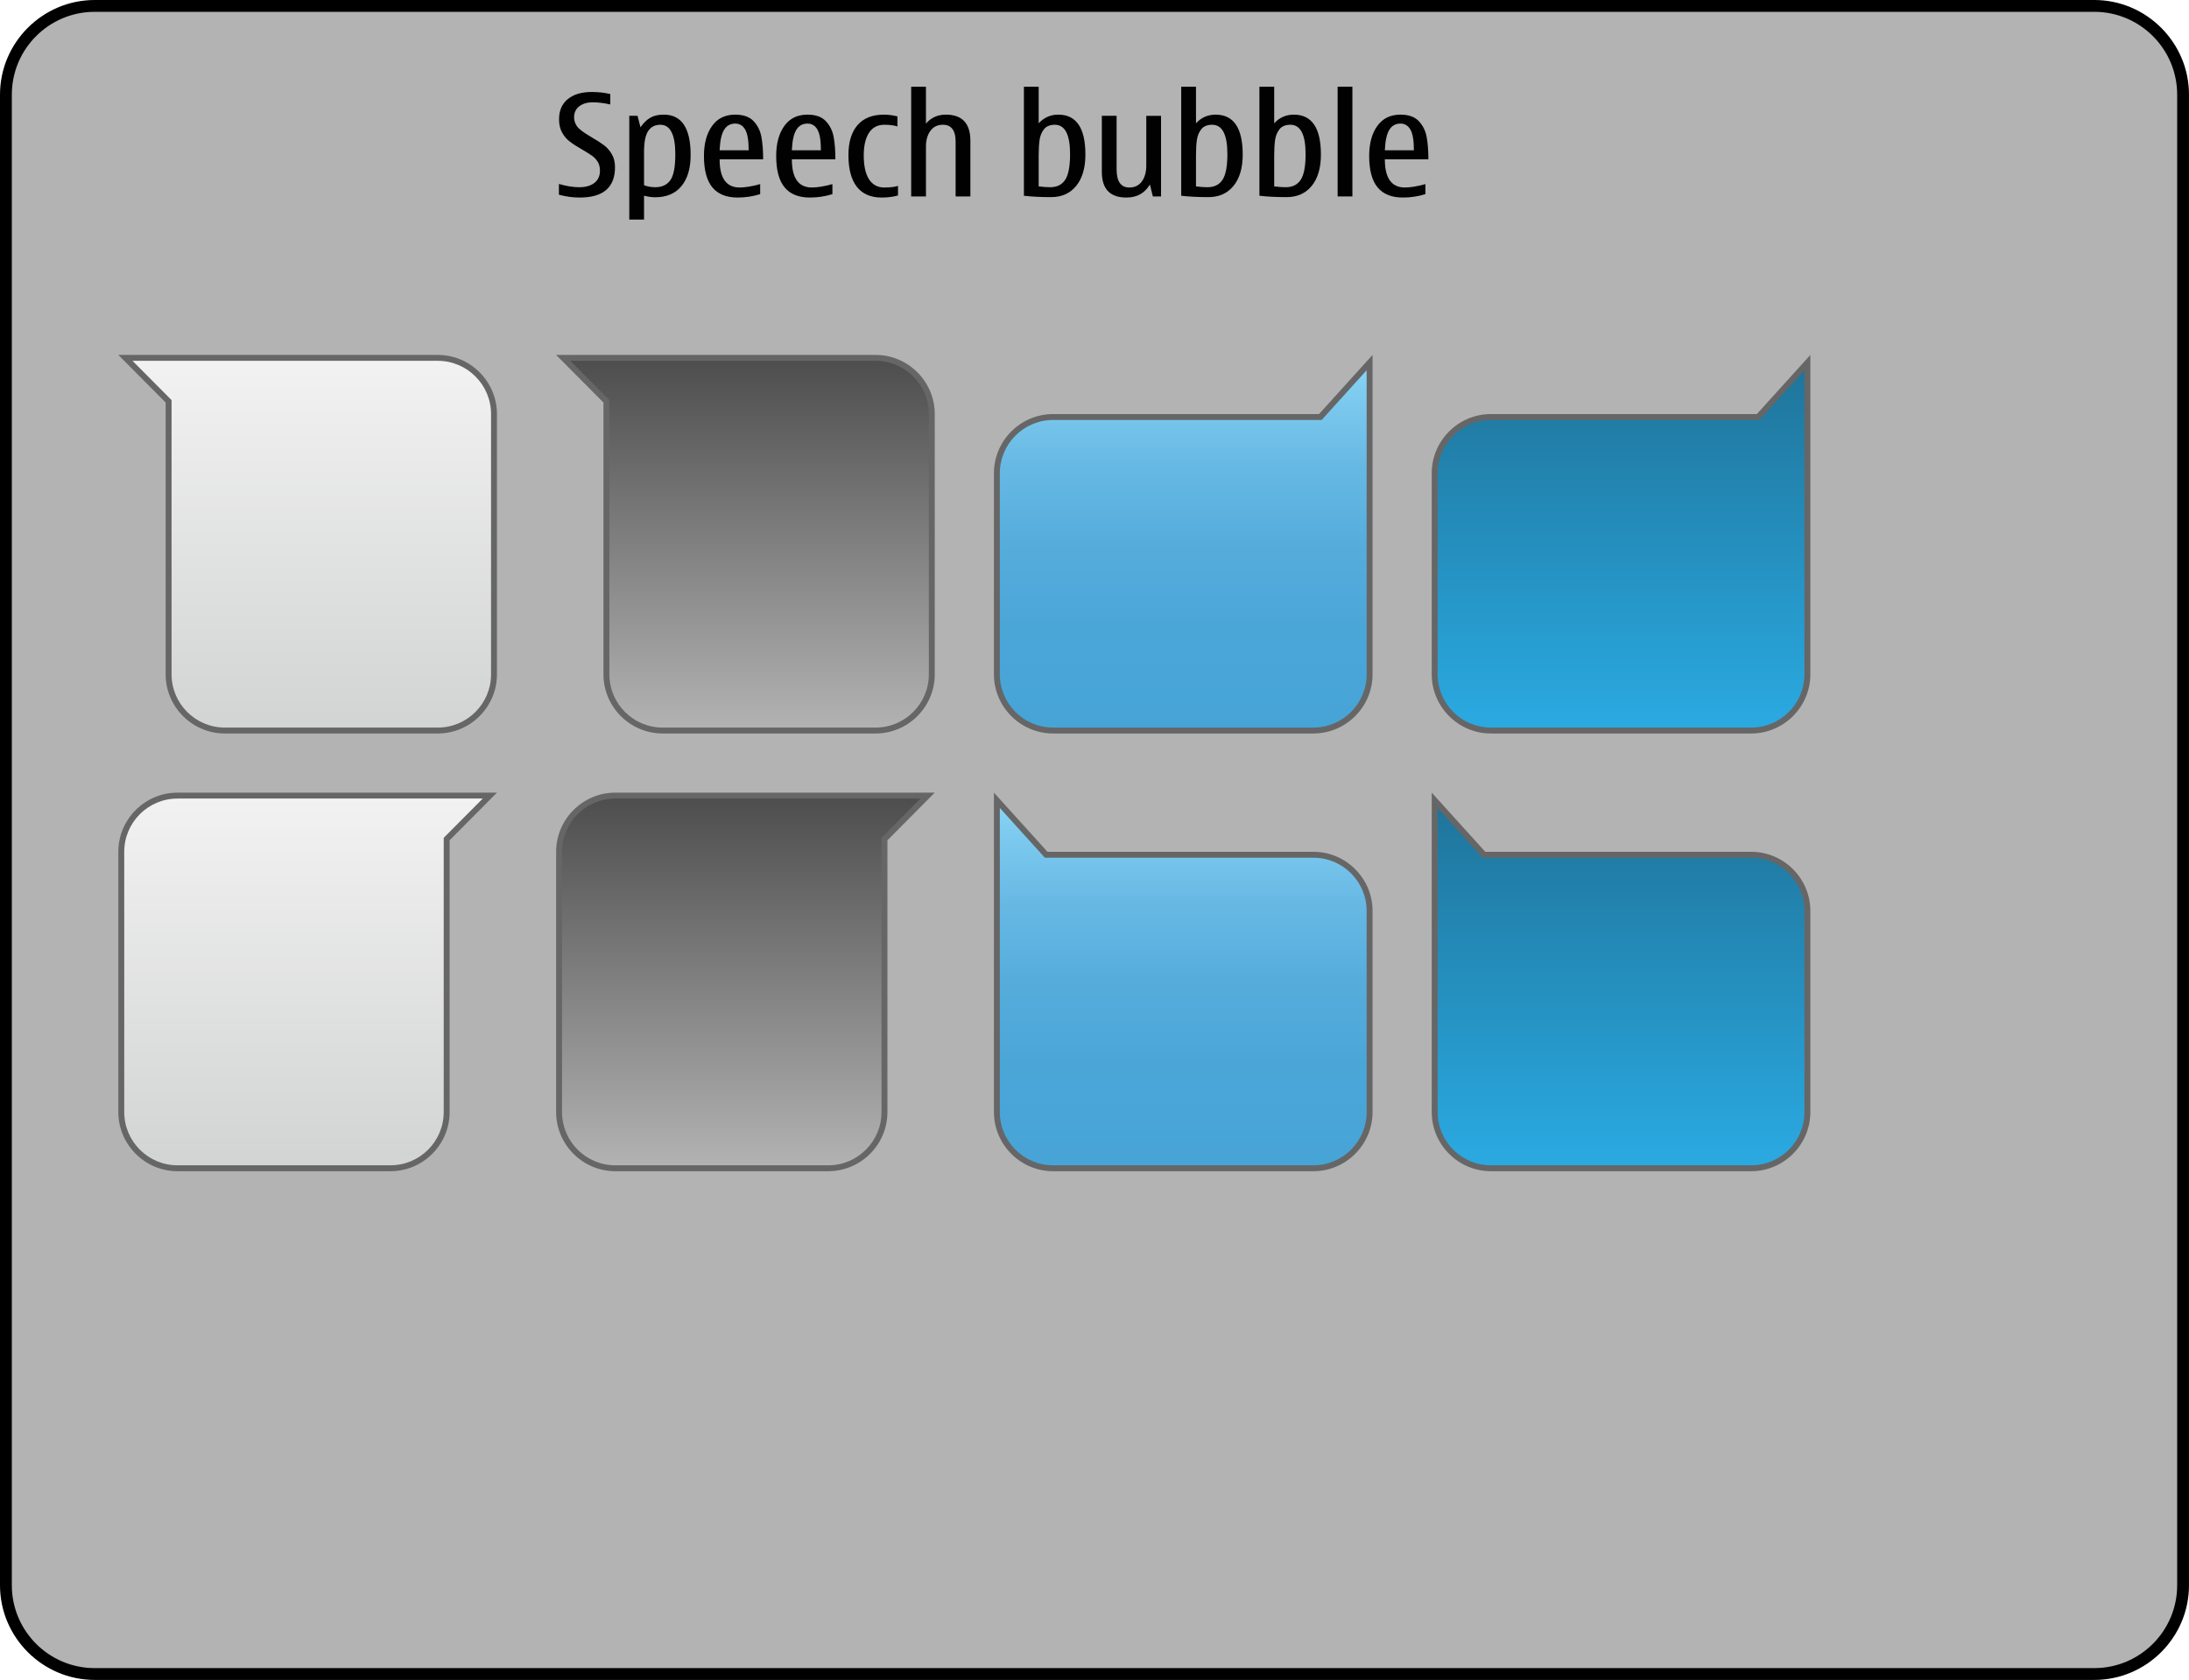
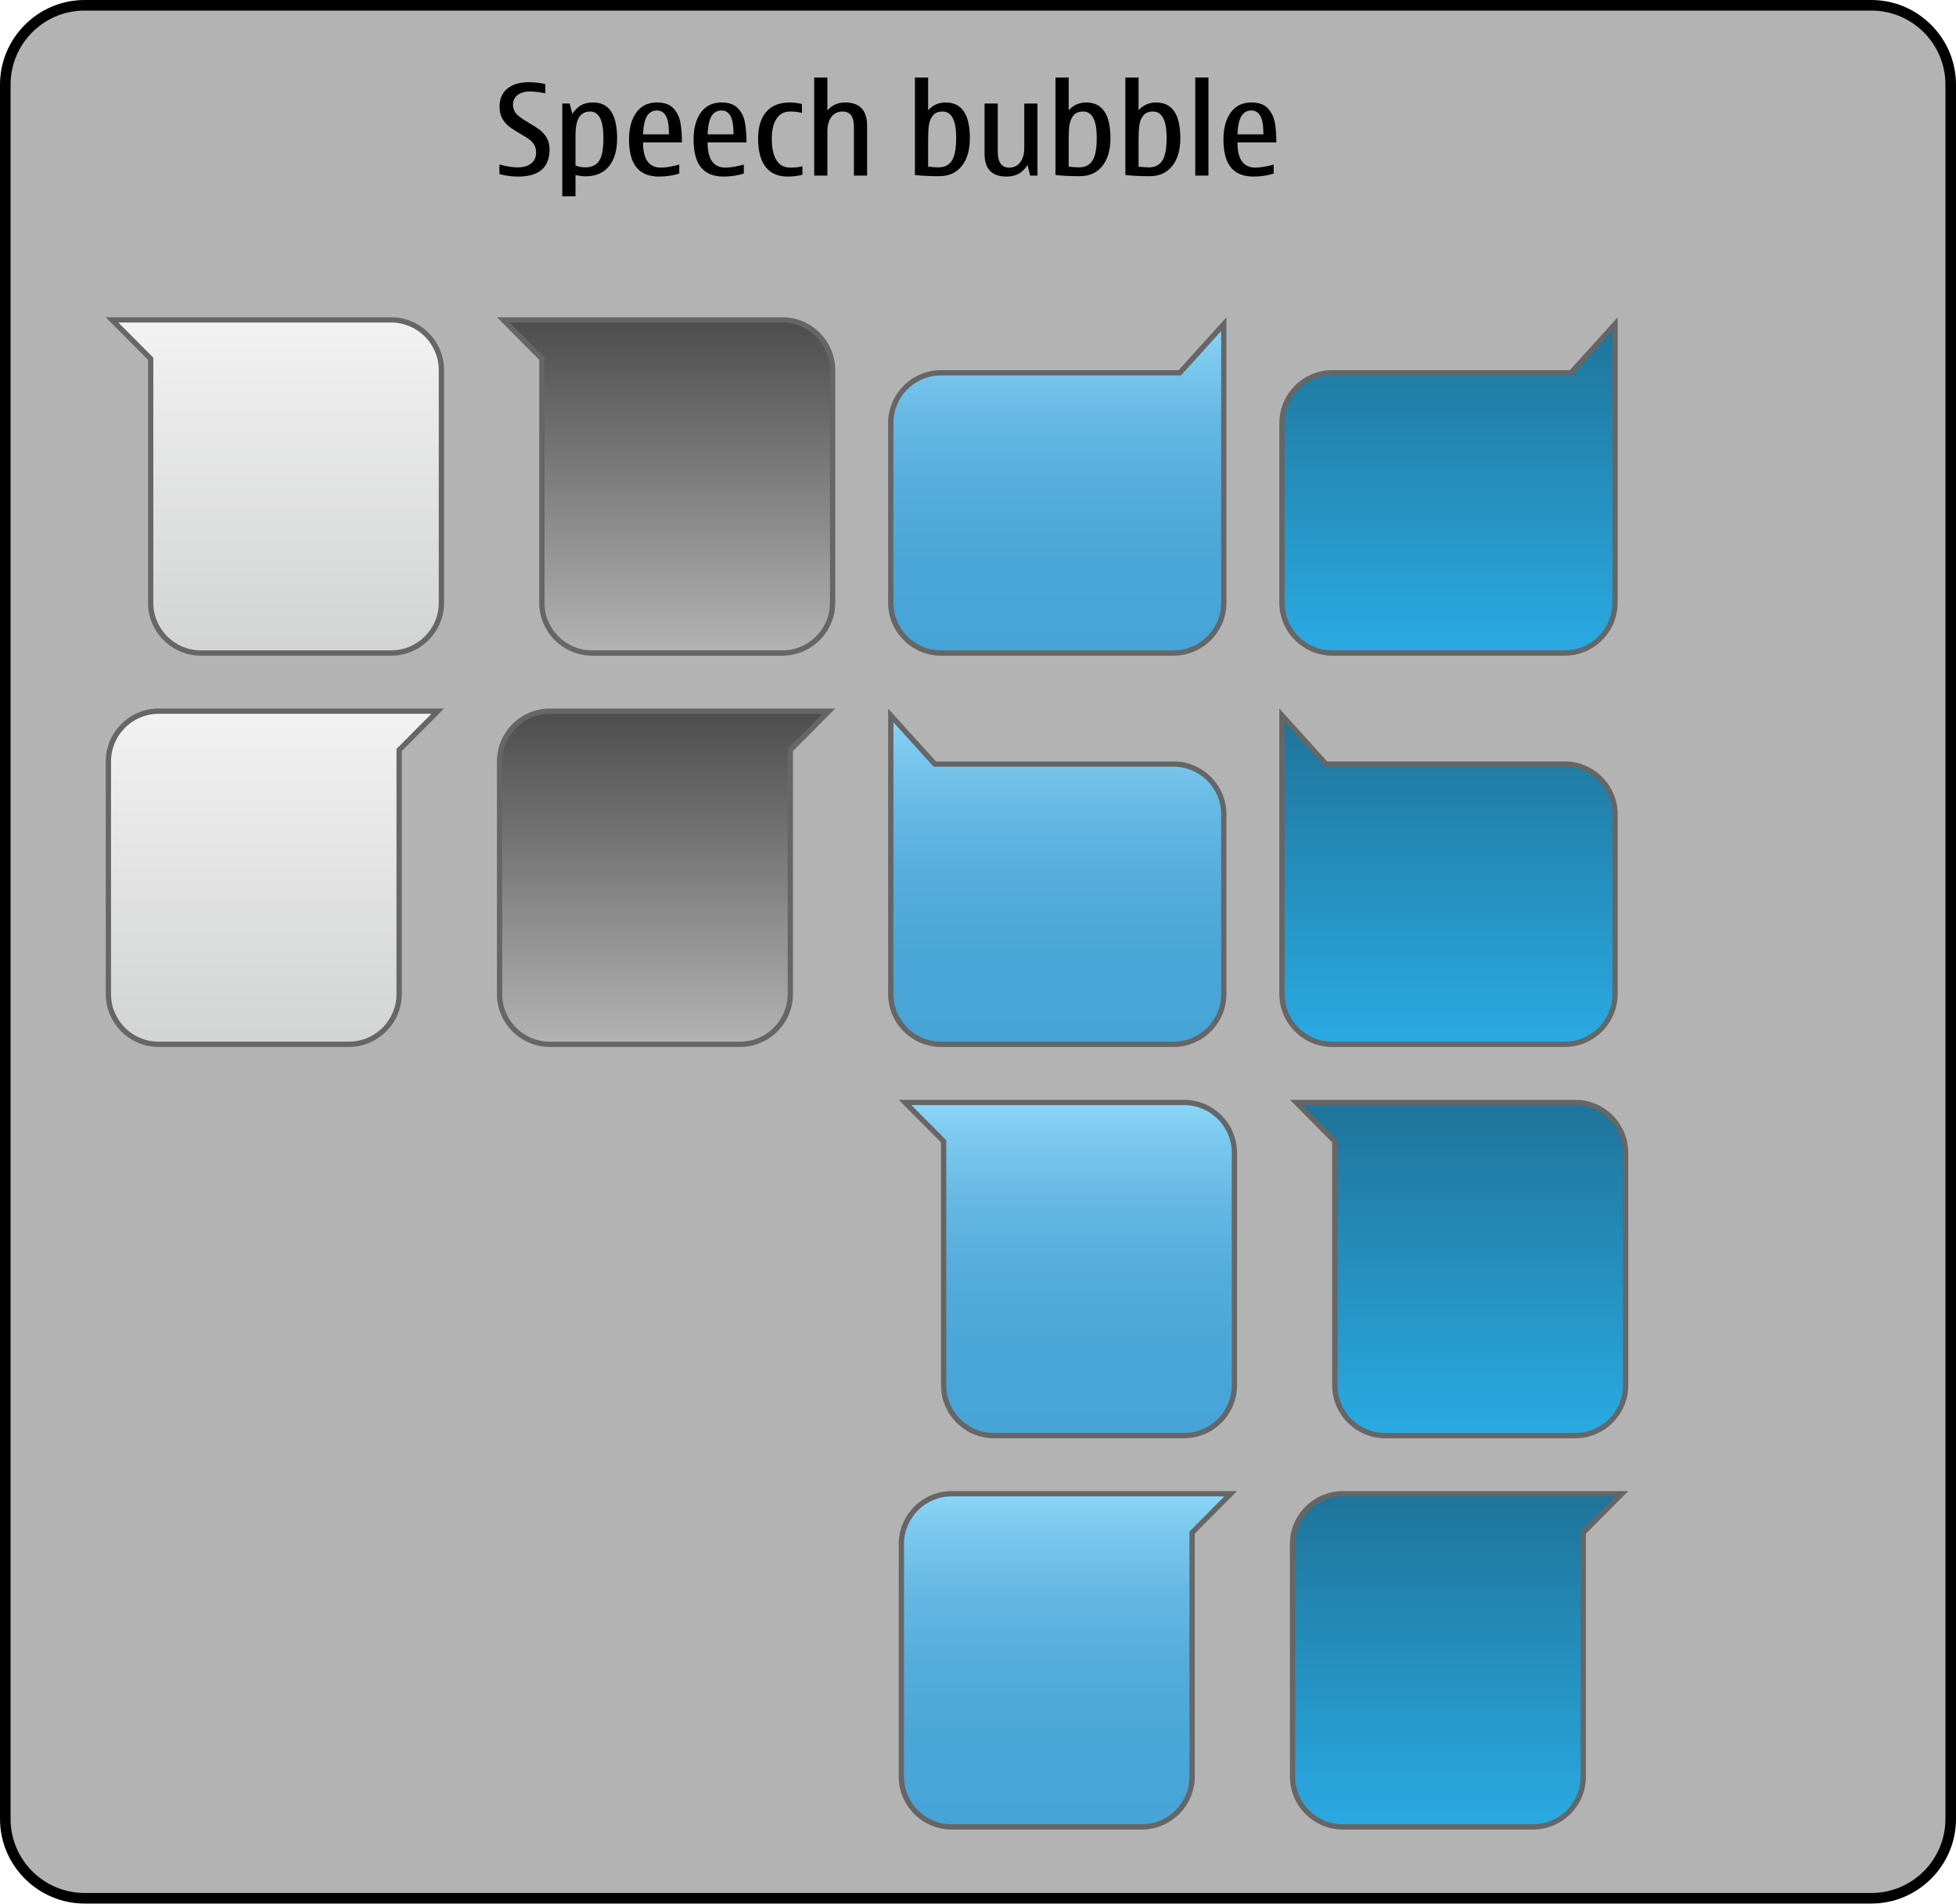
- <svg xmlns="http://www.w3.org/2000/svg" version="1.1" x="0px" y="0px" width="370px" height="284px" viewBox="0 0 370 284" style="enable-background:new 0 0 370 284;" xml:space="preserve">
+ <svg xmlns="http://www.w3.org/2000/svg" version="1.1" x="0px" y="0px" width="370px" height="360px" viewBox="0 0 370 360" style="enable-background:new 0 0 370 360;" xml:space="preserve">
  <g id="meegotouch-speechbubble-layer">
</g>
  <g id="theme">
    <g id="meegotouch-speechbubble">
      <g id="MeegotouchSpeechBubbleThemeTemplateHelper">
        <g>
-           <path style="fill:#B3B3B3;" d="M16,283c-8.271,0-15-6.729-15-15V16C1,7.729,7.729,1,16,1h338c8.271,0,15,6.729,15,15v252      c0,8.271-6.729,15-15,15H16z" />
+           <path style="fill:#B3B3B3;" d="M16,359c-8.271,0-15-6.729-15-15V16C1,7.729,7.729,1,16,1h338c8.271,0,15,6.729,15,15v328      c0,8.271-6.729,15-15,15H16z" />
          <g>
-             <path d="M354,2c7.72,0,14,6.28,14,14v252c0,7.72-6.28,14-14,14H16c-7.72,0-14-6.28-14-14V16C2,8.28,8.28,2,16,2H354 M354,0H16       C7.2,0,0,7.2,0,16v252c0,8.8,7.2,16,16,16h338c8.8,0,16-7.2,16-16V16C370,7.2,362.8,0,354,0L354,0z" />
+             <path d="M354,2c7.72,0,14,6.28,14,14v328c0,7.72-6.28,14-14,14H16c-7.72,0-14-6.28-14-14V16C2,8.28,8.28,2,16,2H354 M354,0H16       C7.2,0,0,7.2,0,16v328c0,8.8,7.2,16,16,16h338c8.8,0,16-7.2,16-16V16C370,7.2,362.8,0,354,0L354,0z" />
          </g>
        </g>
        <path style="fill:#010101;" d="M97.975,33.396c-1.172,0-2.34-0.16-3.504-0.48v-1.816c1.281,0.367,2.426,0.551,3.434,0.551     c1.078,0,1.932-0.242,2.561-0.727s0.943-1.18,0.943-2.086c0-0.578-0.123-1.068-0.369-1.471s-0.564-0.744-0.955-1.025     s-0.957-0.637-1.699-1.066c-0.883-0.508-1.58-0.959-2.092-1.354s-0.939-0.898-1.283-1.512s-0.516-1.357-0.516-2.232     c0-1.484,0.494-2.627,1.482-3.428s2.334-1.201,4.037-1.201c1.117,0,2.164,0.117,3.141,0.352v1.758     c-1.094-0.242-2.086-0.363-2.977-0.363c-0.93,0-1.686,0.225-2.268,0.674s-0.873,1.072-0.873,1.869     c0,0.516,0.154,1.008,0.463,1.477s1.146,1.102,2.514,1.898c0.891,0.516,1.592,0.969,2.104,1.359s0.945,0.891,1.301,1.5     s0.533,1.34,0.533,2.191C103.951,31.685,101.959,33.396,97.975,33.396z" />
        <path style="fill:#010101;" d="M107.76,19.579l0.504,1.945c0.492-0.727,1.039-1.266,1.641-1.617s1.367-0.527,2.297-0.527     c1.508,0,2.641,0.568,3.398,1.705s1.137,2.842,1.137,5.115c0,2.25-0.518,4.004-1.553,5.262s-2.525,1.887-4.471,1.887     c-0.516,0-1.133-0.086-1.852-0.258v4.031h-2.496V19.579H107.76z M108.861,25.673v5.637c0.602,0.227,1.234,0.34,1.898,0.34     c1.125,0,1.971-0.391,2.537-1.172s0.85-2.246,0.85-4.395c0-1.664-0.211-2.912-0.633-3.744s-1.051-1.248-1.887-1.248     c-0.906,0-1.594,0.35-2.062,1.049S108.861,24.017,108.861,25.673z" />
        <path style="fill:#010101;" d="M128.49,31.122v1.699c-1.227,0.383-2.496,0.574-3.809,0.574c-1.906,0-3.332-0.574-4.277-1.723     s-1.418-2.918-1.418-5.309c0-2.102,0.457-3.791,1.371-5.068s2.219-1.916,3.914-1.916c1.375,0,2.408,0.365,3.1,1.096     s1.135,1.625,1.33,2.684s0.293,2.318,0.293,3.779h-7.359c0,1.586,0.281,2.775,0.844,3.568s1.406,1.189,2.531,1.189     C125.963,31.696,127.123,31.505,128.49,31.122z M121.635,25.403h4.91c0-1.648-0.195-2.812-0.586-3.492s-0.953-1.02-1.688-1.02     c-0.82,0-1.447,0.352-1.881,1.055S121.705,23.802,121.635,25.403z" />
        <path style="fill:#010101;" d="M140.701,31.122v1.699c-1.227,0.383-2.496,0.574-3.809,0.574c-1.906,0-3.332-0.574-4.277-1.723     s-1.418-2.918-1.418-5.309c0-2.102,0.457-3.791,1.371-5.068s2.219-1.916,3.914-1.916c1.375,0,2.408,0.365,3.1,1.096     s1.135,1.625,1.33,2.684s0.293,2.318,0.293,3.779h-7.359c0,1.586,0.281,2.775,0.844,3.568s1.406,1.189,2.531,1.189     C138.174,31.696,139.334,31.505,140.701,31.122z M133.846,25.403h4.91c0-1.648-0.195-2.812-0.586-3.492s-0.953-1.02-1.688-1.02     c-0.82,0-1.447,0.352-1.881,1.055S133.916,23.802,133.846,25.403z" />
        <path style="fill:#010101;" d="M149.021,33.396c-1.852,0-3.25-0.607-4.195-1.822s-1.418-2.998-1.418-5.35     c0-2.188,0.51-3.875,1.529-5.062s2.502-1.781,4.447-1.781c0.758,0,1.527,0.098,2.309,0.293v1.699     c-0.594-0.188-1.332-0.281-2.215-0.281c-1.141,0-2.006,0.455-2.596,1.365s-0.885,2.182-0.885,3.814     c0,1.758,0.295,3.102,0.885,4.031s1.455,1.395,2.596,1.395c0.984,0,1.754-0.09,2.309-0.27v1.617     C150.951,33.278,150.029,33.396,149.021,33.396z" />
        <path style="fill:#010101;" d="M164.021,33.208h-2.496v-9.27c0-0.945-0.18-1.656-0.539-2.133s-0.898-0.715-1.617-0.715     c-0.906,0-1.609,0.344-2.109,1.031s-0.75,1.582-0.75,2.684v8.402h-2.496V14.657h2.496v6.234c0.867-1.008,1.988-1.512,3.363-1.512     c1.383,0,2.42,0.369,3.111,1.107s1.037,1.842,1.037,3.311V33.208z" />
        <path style="fill:#010101;" d="M175.564,14.657v6.188c0.891-0.977,1.996-1.465,3.316-1.465c1.523,0,2.668,0.562,3.434,1.688     s1.148,2.812,1.148,5.062s-0.516,4.012-1.547,5.285s-2.449,1.91-4.254,1.91c-1.773,0-3.305-0.078-4.594-0.234V14.657H175.564z      M175.564,26.341v5.168c0.727,0.094,1.375,0.141,1.945,0.141c1.148,0,1.996-0.42,2.543-1.26s0.82-2.283,0.82-4.33     c0-1.656-0.215-2.898-0.645-3.727s-1.07-1.242-1.922-1.242c-0.828,0-1.441,0.25-1.84,0.75s-0.648,1.107-0.75,1.822     S175.564,25.271,175.564,26.341z" />
        <path style="fill:#010101;" d="M190.4,33.396c-1.391,0-2.432-0.361-3.123-1.084s-1.037-1.807-1.037-3.252v-9.48h2.496v9.047     c0,1.023,0.18,1.791,0.539,2.303s0.902,0.768,1.629,0.768c0.906,0,1.607-0.344,2.104-1.031s0.744-1.582,0.744-2.684v-8.402h2.496     v13.629h-1.383l-0.504-2.016C193.494,32.661,192.174,33.396,190.4,33.396z" />
        <path style="fill:#010101;" d="M202.154,14.657v6.188c0.891-0.977,1.996-1.465,3.316-1.465c1.523,0,2.668,0.562,3.434,1.688     s1.148,2.812,1.148,5.062s-0.516,4.012-1.547,5.285s-2.449,1.91-4.254,1.91c-1.773,0-3.305-0.078-4.594-0.234V14.657H202.154z      M202.154,26.341v5.168c0.727,0.094,1.375,0.141,1.945,0.141c1.148,0,1.996-0.42,2.543-1.26s0.82-2.283,0.82-4.33     c0-1.656-0.215-2.898-0.645-3.727s-1.07-1.242-1.922-1.242c-0.828,0-1.441,0.25-1.84,0.75s-0.648,1.107-0.75,1.822     S202.154,25.271,202.154,26.341z" />
        <path style="fill:#010101;" d="M215.373,14.657v6.188c0.891-0.977,1.996-1.465,3.316-1.465c1.523,0,2.668,0.562,3.434,1.688     s1.148,2.812,1.148,5.062s-0.516,4.012-1.547,5.285s-2.449,1.91-4.254,1.91c-1.773,0-3.305-0.078-4.594-0.234V14.657H215.373z      M215.373,26.341v5.168c0.727,0.094,1.375,0.141,1.945,0.141c1.148,0,1.996-0.42,2.543-1.26s0.82-2.283,0.82-4.33     c0-1.656-0.215-2.898-0.645-3.727s-1.07-1.242-1.922-1.242c-0.828,0-1.441,0.25-1.84,0.75s-0.648,1.107-0.75,1.822     S215.373,25.271,215.373,26.341z" />
        <path style="fill:#010101;" d="M226.096,33.208V14.657h2.496v18.551H226.096z" />
        <path style="fill:#010101;" d="M240.932,31.122v1.699c-1.227,0.383-2.496,0.574-3.809,0.574c-1.906,0-3.332-0.574-4.277-1.723     s-1.418-2.918-1.418-5.309c0-2.102,0.457-3.791,1.371-5.068s2.219-1.916,3.914-1.916c1.375,0,2.408,0.365,3.1,1.096     s1.135,1.625,1.33,2.684s0.293,2.318,0.293,3.779h-7.359c0,1.586,0.281,2.775,0.844,3.568s1.406,1.189,2.531,1.189     C238.404,31.696,239.564,31.505,240.932,31.122z M234.076,25.403h4.91c0-1.648-0.195-2.812-0.586-3.492s-0.953-1.02-1.688-1.02     c-0.82,0-1.447,0.352-1.881,1.055S234.146,23.802,234.076,25.403z" />
      </g>
      <g id="meegotouch-speechbubble-outgoing-mirrored-background-pressed">
        <g>
          <linearGradient id="SVGID_1_" gradientUnits="userSpaceOnUse" x1="274" y1="197.5" x2="274" y2="135.298">
            <stop offset="0" style="stop-color:#2AAAE2" />
            <stop offset="1" style="stop-color:#1F749A" />
          </linearGradient>
          <path style="fill:url(#SVGID_1_);" d="M252,197.5c-5.238,0-9.5-4.262-9.5-9.5v-52.703l8.329,9.203H296      c5.238,0,9.5,4.262,9.5,9.5v34c0,5.238-4.262,9.5-9.5,9.5H252z" />
          <g>
-             <path style="fill:#666666;" d="M243,136.595l7.31,8.076l0.298,0.329h0.443H296c4.963,0,9,4.037,9,9v34c0,4.963-4.037,9-9,9h-44       c-4.963,0-9-4.037-9-9v-34.334V147V136.595 M242,134v13v6.666V188c0,5.5,4.5,10,10,10h44c5.5,0,10-4.5,10-10v-34       c0-5.5-4.5-10-10-10h-44.949L242,134L242,134z" />
+             <path style="fill:#666666;" d="M243,136.595l7.31,8.076l0.298,0.329h0.443H296c4.963,0,9,4.038,9,9v34c0,4.963-4.037,9-9,9h-44       c-4.963,0-9-4.037-9-9v-34.334V147V136.595 M242,134v13v6.666V188c0,5.5,4.5,10,10,10h44c5.5,0,10-4.5,10-10v-34       c0-5.5-4.5-10-10-10h-44.949L242,134L242,134z" />
          </g>
        </g>
      </g>
      <g id="meegotouch-speechbubble-outgoing-mirrored-background">
        <g>
          <linearGradient id="SVGID_2_" gradientUnits="userSpaceOnUse" x1="200" y1="197.5" x2="200" y2="135.298">
            <stop offset="0" style="stop-color:#47A4D7" />
            <stop offset="0.285" style="stop-color:#4BA6D8" />
            <stop offset="0.514" style="stop-color:#56ADDC" />
            <stop offset="0.723" style="stop-color:#67B9E4" />
            <stop offset="0.919" style="stop-color:#7FCBF0" />
            <stop offset="1" style="stop-color:#8BD7F8" />
          </linearGradient>
          <path style="fill:url(#SVGID_2_);" d="M178,197.5c-5.238,0-9.5-4.262-9.5-9.5v-52.703l8.329,9.203H222      c5.238,0,9.5,4.262,9.5,9.5v34c0,5.238-4.262,9.5-9.5,9.5H178z" />
          <g>
-             <path style="fill:#666666;" d="M169,136.595l7.31,8.076l0.297,0.329h0.444H222c4.963,0,9,4.037,9,9v34c0,4.963-4.037,9-9,9h-44       c-4.962,0-9-4.037-9-9v-34.334V147V136.595 M168,134v13v6.666V188c0,5.5,4.5,10,10,10h44c5.5,0,10-4.5,10-10v-34       c0-5.5-4.5-10-10-10h-44.949L168,134L168,134z" />
+             <path style="fill:#666666;" d="M169,136.595l7.31,8.076l0.297,0.329h0.444H222c4.963,0,9,4.038,9,9v34c0,4.963-4.037,9-9,9h-44       c-4.962,0-9-4.037-9-9v-34.334V147V136.595 M168,134v13v6.666V188c0,5.5,4.5,10,10,10h44c5.5,0,10-4.5,10-10v-34       c0-5.5-4.5-10-10-10h-44.949L168,134L168,134z" />
          </g>
        </g>
      </g>
      <g id="meegotouch-speechbubble-incoming-mirrored-background-pressed">
        <g>
          <linearGradient id="SVGID_3_" gradientUnits="userSpaceOnUse" x1="125.649" y1="197.5" x2="125.649" y2="134.5">
            <stop offset="0" style="stop-color:#B3B3B3" />
            <stop offset="1" style="stop-color:#4D4D4D" />
          </linearGradient>
          <path style="fill:url(#SVGID_3_);" d="M104,197.5c-5.238,0-9.5-4.262-9.5-9.5v-44c0-5.238,4.262-9.5,9.5-9.5h52.798      l-7.298,7.345V188c0,5.238-4.262,9.5-9.5,9.5H104z" />
          <g>
            <path style="fill:#666666;" d="M155.597,135l-6.306,6.346L149,141.638v0.413V188c0,4.963-4.038,9-9,9h-36c-4.962,0-9-4.037-9-9       v-44c0-4.962,4.038-9,9-9H155.597 M158,134h-54c-5.5,0-10,4.5-10,10v44c0,5.5,4.5,10,10,10h36c5.5,0,10-4.5,10-10v-45.949       L158,134L158,134z" />
          </g>
        </g>
      </g>
      <g id="meegotouch-speechbubble-incoming-mirrored-background">
        <g>
          <linearGradient id="SVGID_4_" gradientUnits="userSpaceOnUse" x1="51.649" y1="197.5" x2="51.649" y2="134.5">
            <stop offset="0" style="stop-color:#D2D3D3" />
            <stop offset="1" style="stop-color:#F2F2F2" />
          </linearGradient>
          <path style="fill:url(#SVGID_4_);" d="M30,197.5c-5.238,0-9.5-4.262-9.5-9.5v-44c0-5.238,4.262-9.5,9.5-9.5h52.798l-7.298,7.345      V188c0,5.238-4.262,9.5-9.5,9.5H30z" />
          <g>
            <path style="fill:#666666;" d="M81.597,135l-6.306,6.346L75,141.638v0.413V188c0,4.963-4.038,9-9,9H30c-4.962,0-9-4.037-9-9       v-44c0-4.962,4.038-9,9-9H81.597 M84,134H30c-5.5,0-10,4.5-10,10v44c0,5.5,4.5,10,10,10h36c5.5,0,10-4.5,10-10v-45.949L84,134       L84,134z" />
          </g>
        </g>
      </g>
      <g id="meegotouch-speechbubble-outgoing-background-pressed">
        <g>
          <linearGradient id="SVGID_5_" gradientUnits="userSpaceOnUse" x1="274" y1="123.5" x2="274" y2="61.297">
            <stop offset="0" style="stop-color:#2AAAE2" />
            <stop offset="1" style="stop-color:#1F749A" />
          </linearGradient>
          <path style="fill:url(#SVGID_5_);" d="M252,123.5c-5.238,0-9.5-4.262-9.5-9.5V80c0-5.238,4.262-9.5,9.5-9.5h45.171l8.329-9.203      V114c0,5.238-4.262,9.5-9.5,9.5H252z" />
          <g>
            <path style="fill:#666666;" d="M305,62.595V73v6.666V114c0,4.962-4.037,9-9,9h-44c-4.963,0-9-4.038-9-9V80c0-4.962,4.037-9,9-9       h44.949h0.443l0.298-0.329L305,62.595 M306,60l-9.051,10H252c-5.5,0-10,4.5-10,10v34c0,5.5,4.5,10,10,10h44c5.5,0,10-4.5,10-10       V79.666V73V60L306,60z" />
          </g>
        </g>
      </g>
      <g id="meegotouch-speechbubble-outgoing-background">
        <g>
          <linearGradient id="SVGID_6_" gradientUnits="userSpaceOnUse" x1="200" y1="123.5" x2="200" y2="61.297">
            <stop offset="0" style="stop-color:#47A4D7" />
            <stop offset="0.285" style="stop-color:#4BA6D8" />
            <stop offset="0.514" style="stop-color:#56ADDC" />
            <stop offset="0.723" style="stop-color:#67B9E4" />
            <stop offset="0.919" style="stop-color:#7FCBF0" />
            <stop offset="1" style="stop-color:#8BD7F8" />
          </linearGradient>
          <path style="fill:url(#SVGID_6_);" d="M178,123.5c-5.238,0-9.5-4.262-9.5-9.5V80c0-5.238,4.262-9.5,9.5-9.5h45.171l8.329-9.203      V114c0,5.238-4.262,9.5-9.5,9.5H178z" />
          <g>
            <path style="fill:#666666;" d="M231,62.595V73v6.666V114c0,4.962-4.037,9-9,9h-44c-4.962,0-9-4.038-9-9V80c0-4.962,4.038-9,9-9       h44.949h0.443l0.298-0.329L231,62.595 M232,60l-9.051,10H178c-5.5,0-10,4.5-10,10v34c0,5.5,4.5,10,10,10h44c5.5,0,10-4.5,10-10       V79.666V73V60L232,60z" />
          </g>
        </g>
      </g>
      <g id="meegotouch-speechbubble-incoming-background-pressed">
        <g>
          <linearGradient id="SVGID_7_" gradientUnits="userSpaceOnUse" x1="126.351" y1="123.5" x2="126.351" y2="60.5">
            <stop offset="0" style="stop-color:#B3B3B3" />
            <stop offset="1" style="stop-color:#4D4D4D" />
          </linearGradient>
          <path style="fill:url(#SVGID_7_);" d="M112,123.5c-5.238,0-9.5-4.262-9.5-9.5V67.845L95.202,60.5H148c5.238,0,9.5,4.262,9.5,9.5      v44c0,5.238-4.262,9.5-9.5,9.5H112z" />
          <g>
-             <path style="fill:#666666;" d="M148,61c4.962,0,9,4.038,9,9v44c0,4.962-4.038,9-9,9h-36c-4.962,0-9-4.038-9-9V68.051v-0.413       l-0.291-0.292L96.403,61H148 M148,60H94l8,8.051V114c0,5.5,4.5,10,10,10h36c5.5,0,10-4.5,10-10V70C158,64.5,153.5,60,148,60       L148,60z" />
+             <path style="fill:#666666;" d="M148,61c4.962,0,9,4.038,9,9v44c0,4.962-4.038,9-9,9h-36c-4.962,0-9-4.038-9-9V68.051v-0.412       l-0.291-0.293L96.403,61H148 M148,60H94l8,8.051V114c0,5.5,4.5,10,10,10h36c5.5,0,10-4.5,10-10V70C158,64.5,153.5,60,148,60       L148,60z" />
          </g>
        </g>
      </g>
      <g id="meegotouch-speechbubble-incoming-background">
        <g>
          <linearGradient id="SVGID_8_" gradientUnits="userSpaceOnUse" x1="52.351" y1="123.5" x2="52.351" y2="60.5">
            <stop offset="0" style="stop-color:#D2D3D3" />
            <stop offset="1" style="stop-color:#F2F2F2" />
          </linearGradient>
          <path style="fill:url(#SVGID_8_);" d="M38,123.5c-5.238,0-9.5-4.262-9.5-9.5V67.845L21.202,60.5H74c5.238,0,9.5,4.262,9.5,9.5      v44c0,5.238-4.262,9.5-9.5,9.5H38z" />
          <g>
-             <path style="fill:#666666;" d="M74,61c4.962,0,9,4.038,9,9v44c0,4.962-4.038,9-9,9H38c-4.962,0-9-4.038-9-9V68.051v-0.413       l-0.291-0.292L22.403,61H74 M74,60H20l8,8.051V114c0,5.5,4.5,10,10,10h36c5.5,0,10-4.5,10-10V70C84,64.5,79.5,60,74,60L74,60z" />
+             <path style="fill:#666666;" d="M74,61c4.962,0,9,4.038,9,9v44c0,4.962-4.038,9-9,9H38c-4.962,0-9-4.038-9-9V68.051v-0.412       l-0.291-0.293L22.403,61H74 M74,60H20l8,8.051V114c0,5.5,4.5,10,10,10h36c5.5,0,10-4.5,10-10V70C84,64.5,79.5,60,74,60L74,60z" />
+           </g>
+         </g>
+       </g>
+       <g id="meegotouch-speechbubble-outgoing-chat-mirrored-background-pressed">
+         <g>
+           <linearGradient id="SVGID_9_" gradientUnits="userSpaceOnUse" x1="275.648" y1="345.5" x2="275.648" y2="282.5">
+             <stop offset="0" style="stop-color:#2AAAE2" />
+             <stop offset="1" style="stop-color:#1F749A" />
+           </linearGradient>
+           <path style="fill:url(#SVGID_9_);" d="M254,345.5c-5.238,0-9.5-4.262-9.5-9.5v-44c0-5.238,4.262-9.5,9.5-9.5h52.798      l-7.298,7.345V336c0,5.238-4.262,9.5-9.5,9.5H254z" />
+           <g>
+             <path style="fill:#666666;" d="M305.597,283l-6.306,6.346L299,289.639v0.412V336c0,4.963-4.037,9-9,9h-36c-4.963,0-9-4.037-9-9       v-44c0-4.963,4.037-9,9-9H305.597 M308,282h-54c-5.5,0-10,4.5-10,10v44c0,5.5,4.5,10,10,10h36c5.5,0,10-4.5,10-10v-45.949       L308,282L308,282z" />
+           </g>
+         </g>
+       </g>
+       <g id="meegotouch-speechbubble-outgoing-chat-mirrored-background">
+         <g>
+           <linearGradient id="SVGID_10_" gradientUnits="userSpaceOnUse" x1="201.648" y1="345.5" x2="201.648" y2="282.5">
+             <stop offset="0" style="stop-color:#47A4D7" />
+             <stop offset="0.285" style="stop-color:#4BA6D8" />
+             <stop offset="0.514" style="stop-color:#56ADDC" />
+             <stop offset="0.723" style="stop-color:#67B9E4" />
+             <stop offset="0.919" style="stop-color:#7FCBF0" />
+             <stop offset="1" style="stop-color:#8BD7F8" />
+           </linearGradient>
+           <path style="fill:url(#SVGID_10_);" d="M180,345.5c-5.238,0-9.5-4.262-9.5-9.5v-44c0-5.238,4.262-9.5,9.5-9.5h52.798      l-7.298,7.345V336c0,5.238-4.262,9.5-9.5,9.5H180z" />
+           <g>
+             <path style="fill:#666666;" d="M231.597,283l-6.306,6.346L225,289.639v0.412V336c0,4.963-4.037,9-9,9h-36c-4.962,0-9-4.037-9-9       v-44c0-4.963,4.038-9,9-9H231.597 M234,282h-54c-5.5,0-10,4.5-10,10v44c0,5.5,4.5,10,10,10h36c5.5,0,10-4.5,10-10v-45.949       L234,282L234,282z" />
+           </g>
+         </g>
+       </g>
+       <g id="meegotouch-speechbubble-outgoing-chat-background-pressed">
+         <g>
+           <linearGradient id="SVGID_11_" gradientUnits="userSpaceOnUse" x1="276.352" y1="271.5" x2="276.352" y2="208.5">
+             <stop offset="0" style="stop-color:#2AAAE2" />
+             <stop offset="1" style="stop-color:#1F749A" />
+           </linearGradient>
+           <path style="fill:url(#SVGID_11_);" d="M262,271.5c-5.238,0-9.5-4.262-9.5-9.5v-46.155l-7.298-7.345H298      c5.238,0,9.5,4.262,9.5,9.5v44c0,5.238-4.262,9.5-9.5,9.5H262z" />
+           <g>
+             <path style="fill:#666666;" d="M298,209c4.963,0,9,4.037,9,9v44c0,4.963-4.037,9-9,9h-36c-4.963,0-9-4.037-9-9v-45.949v-0.412       l-0.291-0.293L246.403,209H298 M298,208h-54l8,8.051V262c0,5.5,4.5,10,10,10h36c5.5,0,10-4.5,10-10v-44       C308,212.5,303.5,208,298,208L298,208z" />
+           </g>
+         </g>
+       </g>
+       <g id="meegotouch-speechbubble-outgoing-chat-background">
+         <g>
+           <linearGradient id="SVGID_12_" gradientUnits="userSpaceOnUse" x1="202.351" y1="271.5" x2="202.351" y2="208.5">
+             <stop offset="0" style="stop-color:#47A4D7" />
+             <stop offset="0.285" style="stop-color:#4BA6D8" />
+             <stop offset="0.514" style="stop-color:#56ADDC" />
+             <stop offset="0.723" style="stop-color:#67B9E4" />
+             <stop offset="0.919" style="stop-color:#7FCBF0" />
+             <stop offset="1" style="stop-color:#8BD7F8" />
+           </linearGradient>
+           <path style="fill:url(#SVGID_12_);" d="M188,271.5c-5.238,0-9.5-4.262-9.5-9.5v-46.155l-7.298-7.345H224      c5.238,0,9.5,4.262,9.5,9.5v44c0,5.238-4.262,9.5-9.5,9.5H188z" />
+           <g>
+             <path style="fill:#666666;" d="M224,209c4.963,0,9,4.037,9,9v44c0,4.963-4.037,9-9,9h-36c-4.962,0-9-4.037-9-9v-45.949v-0.412       l-0.291-0.293L172.403,209H224 M224,208h-54l8,8.051V262c0,5.5,4.5,10,10,10h36c5.5,0,10-4.5,10-10v-44       C234,212.5,229.5,208,224,208L224,208z" />
          </g>
        </g>
      </g>
    </g>
  </g>
</svg>
